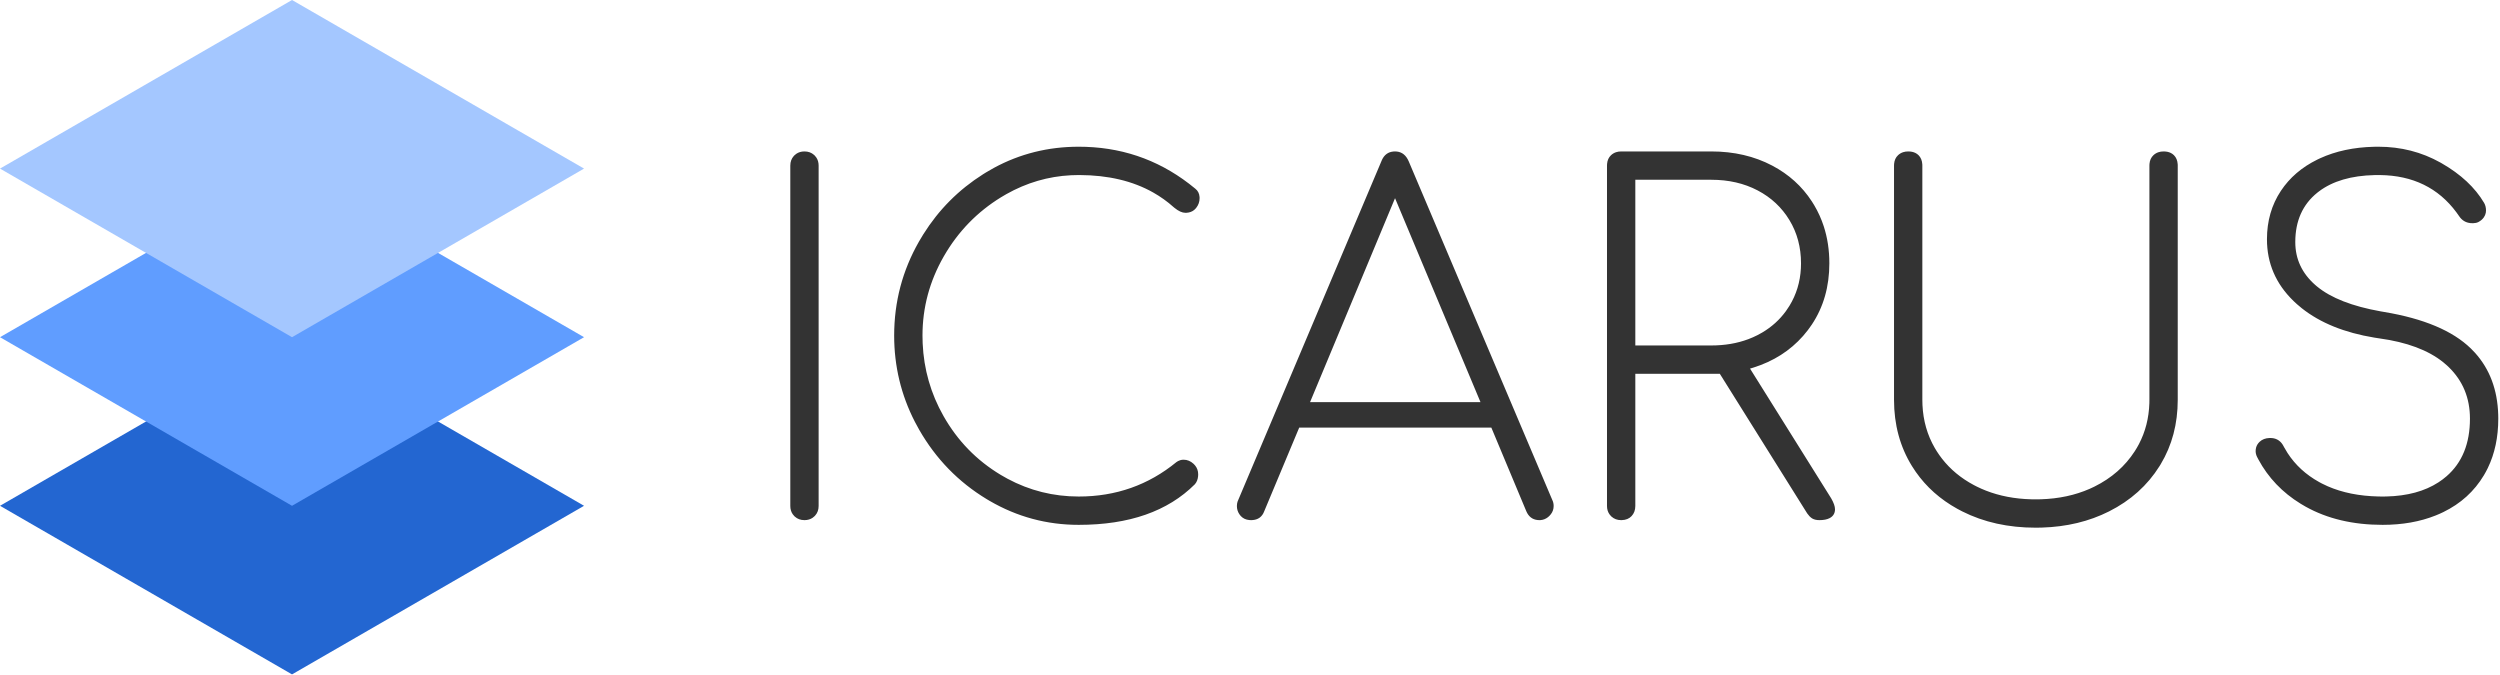
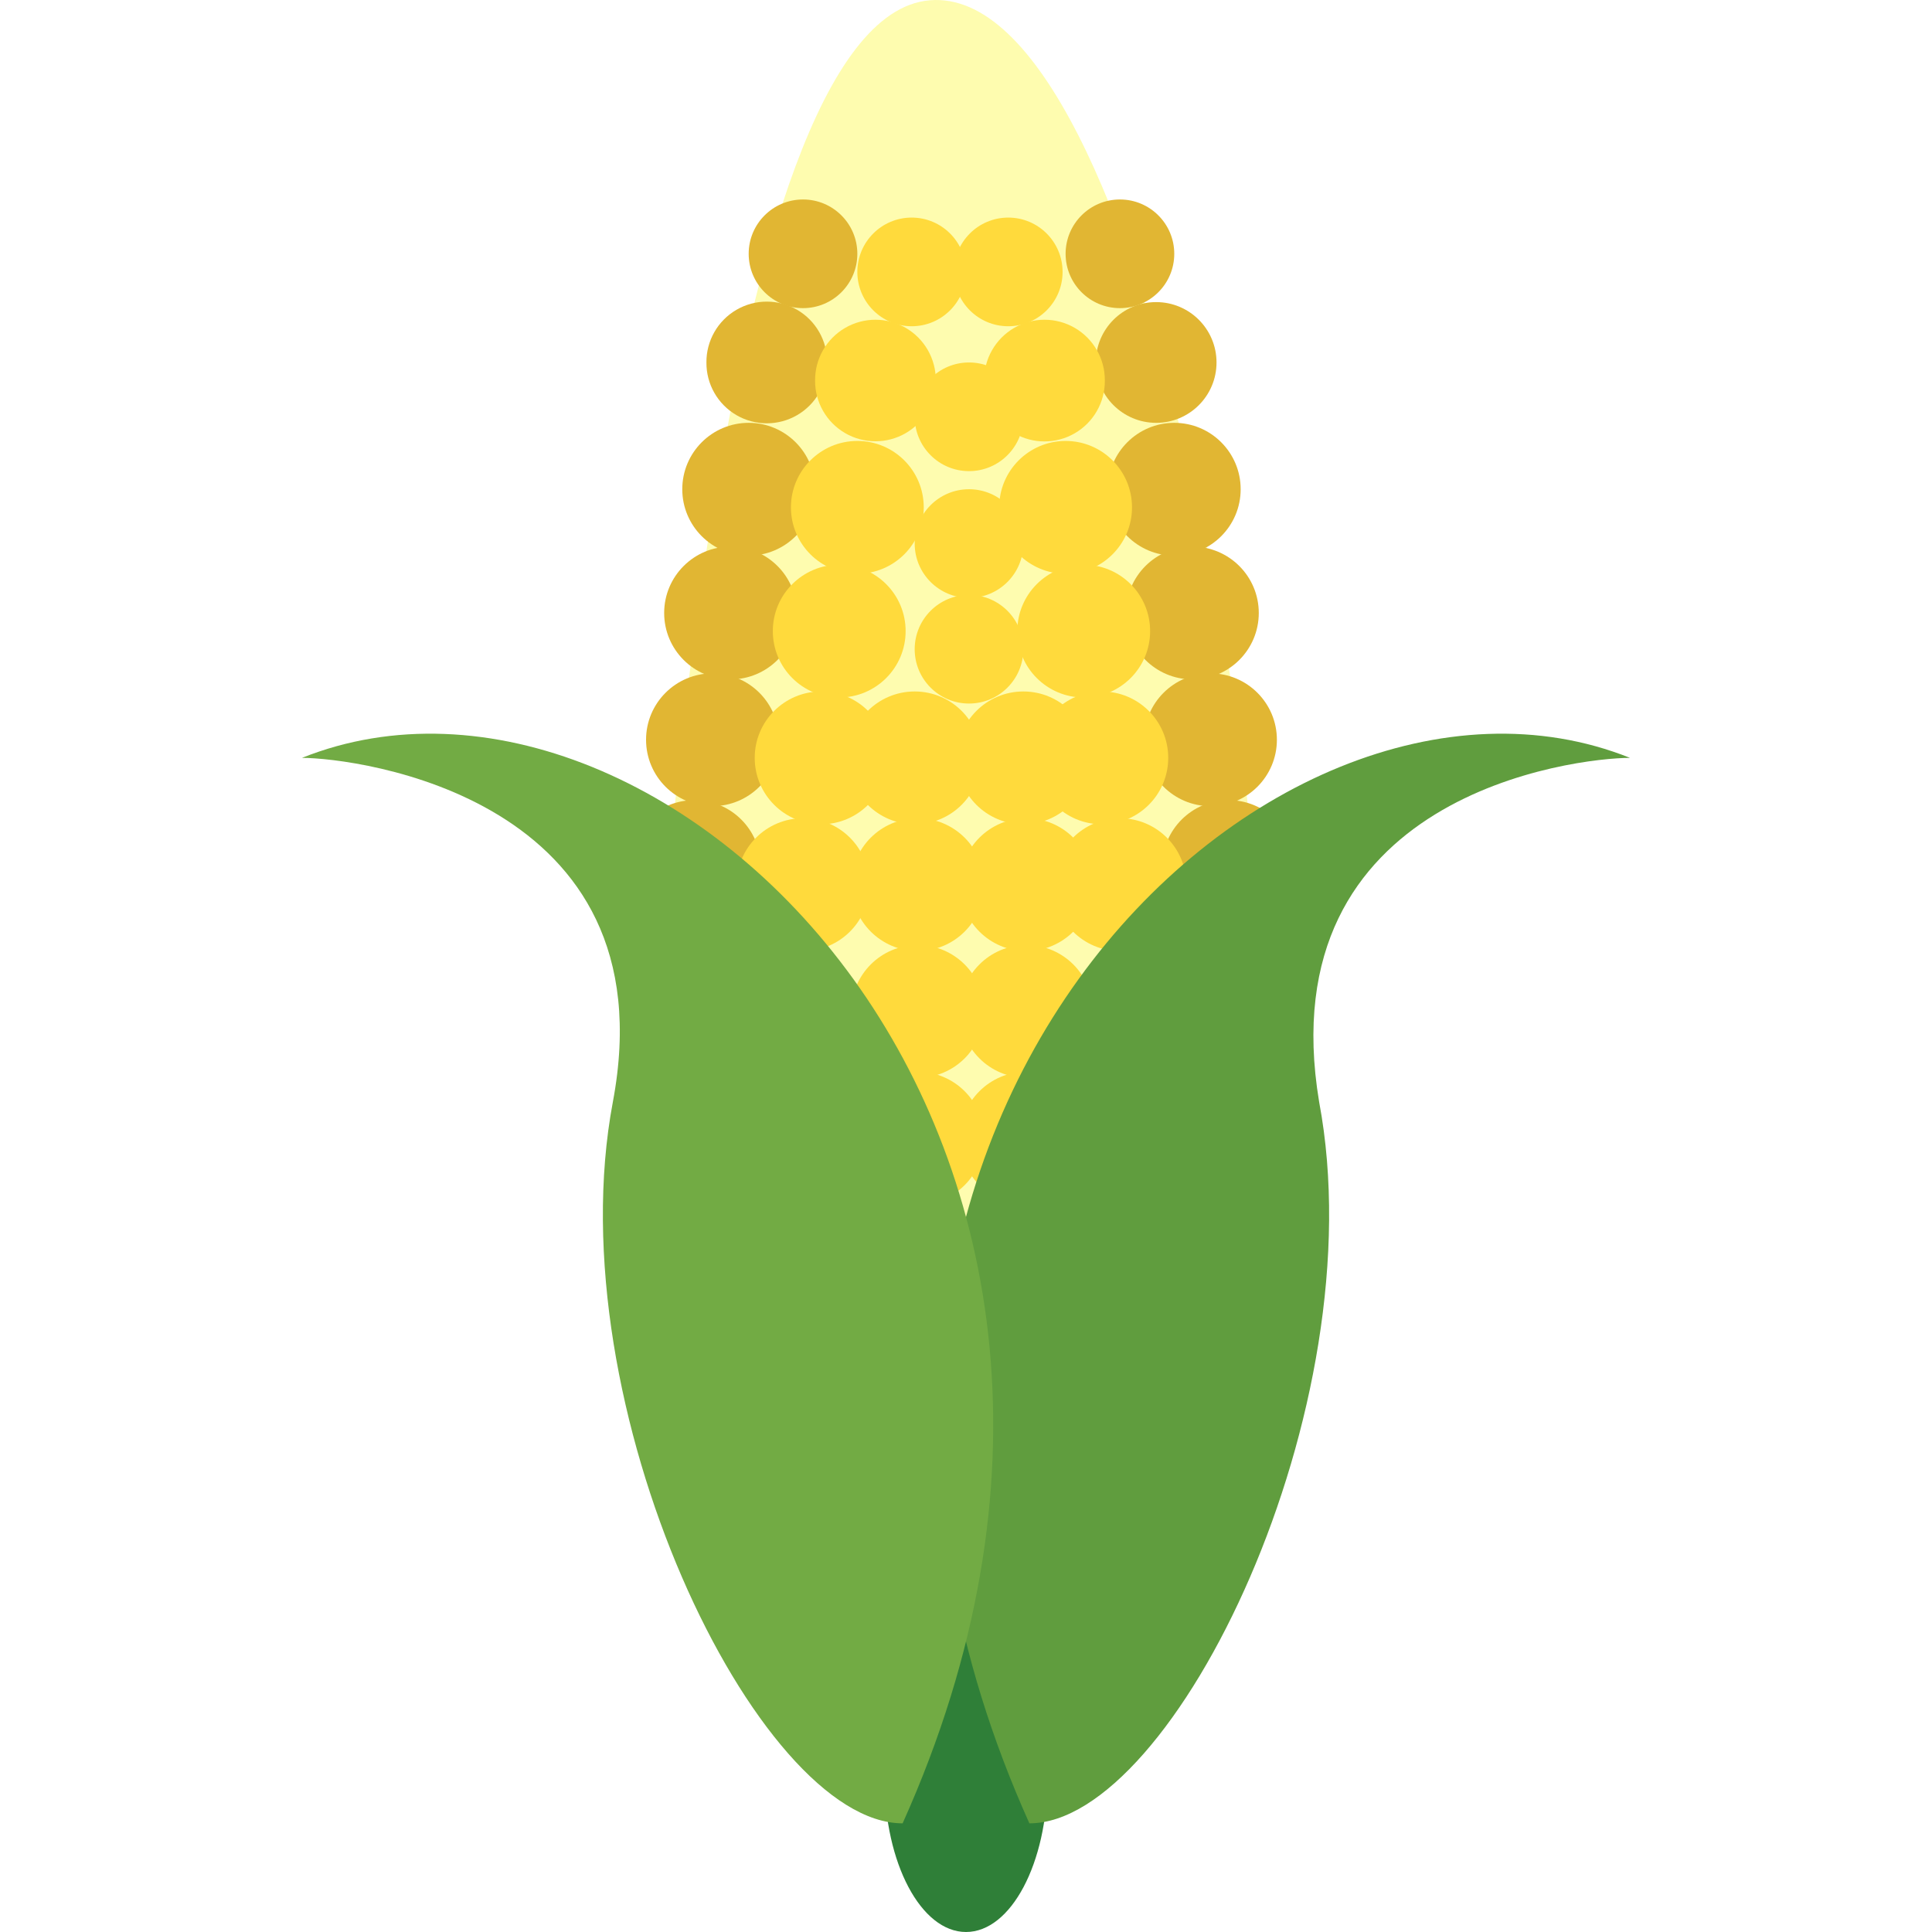
- <svg xmlns="http://www.w3.org/2000/svg" version="1.1" width="949" height="256" viewbox="0 0 949 256">
-   <path fill="#2366d1" d="M110.851 128L221.703 192L110.851 256L0 192Z" />
-   <path fill="#609dff" d="M110.851 64L221.703 128L110.851 192L0 128Z" />
-   <path fill="#a4c7ff" d="M110.851 0L221.703 64L110.851 128L0 64Z" />
-   <g transform="translate(300, 55.695), scale(0.7)" fill="#333">
-     <path d="M 613.888 10.24 L 613.888 137.216 A 60.705 60.705 0 0 0 613.954 140.055 Q 614.553 152.847 620.602 163.316 A 50.135 50.135 0 0 0 621.696 165.12 A 51.598 51.598 0 0 0 624.562 169.185 Q 631.357 177.897 641.762 183.449 A 63.11 63.11 0 0 0 643.456 184.32 A 61.649 61.649 0 0 0 648.369 186.492 Q 659.467 190.833 672.846 191.198 A 90.809 90.809 0 0 0 675.328 191.232 A 90.563 90.563 0 0 0 678.104 191.19 Q 692.78 190.74 704.7 185.489 A 61.259 61.259 0 0 0 707.2 184.32 Q 721.152 177.408 729.088 165.12 A 49.502 49.502 0 0 0 731.322 161.299 Q 736.63 151.203 736.997 139.036 A 60.335 60.335 0 0 0 737.024 137.216 L 737.024 10.24 A 10.857 10.857 0 0 1 737.062 9.315 Q 737.313 6.384 739.2 4.608 A 7.256 7.256 0 0 1 741.925 2.981 Q 743.196 2.56 744.704 2.56 Q 746.956 2.56 748.602 3.369 A 6.472 6.472 0 0 1 750.336 4.608 Q 752.167 6.439 752.361 9.499 A 11.729 11.729 0 0 1 752.384 10.24 L 752.384 137.216 Q 752.384 156.807 743.135 172.194 A 64.077 64.077 0 0 1 742.528 173.184 Q 732.672 188.928 715.136 197.76 Q 698.912 205.931 678.635 206.543 A 109.71 109.71 0 0 1 675.328 206.592 Q 653.056 206.592 635.52 197.76 A 77.835 77.835 0 0 1 632.828 196.338 Q 618.963 188.661 610.337 176.346 A 65.778 65.778 0 0 1 608.256 173.184 Q 598.528 157.44 598.528 137.216 L 598.528 10.24 A 10.857 10.857 0 0 1 598.566 9.315 Q 598.817 6.384 600.704 4.608 A 7.256 7.256 0 0 1 603.429 2.981 Q 604.7 2.56 606.208 2.56 Q 608.46 2.56 610.106 3.369 A 6.472 6.472 0 0 1 611.84 4.608 Q 613.671 6.439 613.865 9.499 A 11.729 11.729 0 0 1 613.888 10.24 Z M 895.488 8.96 A 69.507 69.507 0 0 0 894.88 8.615 Q 879.509 0 861.184 0 A 100.005 100.005 0 0 0 858.79 0.028 Q 842.342 0.422 829.568 6.272 A 61.75 61.75 0 0 0 828.078 6.979 Q 815.456 13.172 808.32 23.936 Q 800.768 35.328 800.768 50.176 Q 800.768 69.697 815.175 83.659 A 59.222 59.222 0 0 0 817.024 85.376 A 60.63 60.63 0 0 0 819.68 87.606 Q 834.727 99.526 859.059 103.529 A 133.91 133.91 0 0 0 861.696 103.936 Q 884.116 107.004 896.419 116.925 A 41.61 41.61 0 0 1 898.432 118.656 A 43.592 43.592 0 0 1 899.28 119.455 Q 910.848 130.653 910.848 147.456 Q 910.848 167.68 898.176 178.688 A 39.281 39.281 0 0 1 893.72 182.034 Q 882.522 189.266 865.531 189.672 A 85.481 85.481 0 0 1 863.488 189.696 A 102.18 102.18 0 0 1 861.3 189.673 Q 845.567 189.336 833.654 184.112 A 55.097 55.097 0 0 1 830.592 182.656 A 56.619 56.619 0 0 1 829.066 181.842 Q 818.274 175.871 811.94 166.114 A 47.528 47.528 0 0 1 809.984 162.816 A 12.115 12.115 0 0 0 809.808 162.46 Q 807.734 158.428 803.571 158.002 A 9.942 9.942 0 0 0 802.56 157.952 A 12.194 12.194 0 0 0 802.217 157.957 Q 798.871 158.051 796.8 160 A 7.449 7.449 0 0 0 796.119 160.731 Q 794.934 162.191 794.688 164.094 A 8.003 8.003 0 0 0 794.624 165.12 A 6.218 6.218 0 0 0 794.708 166.137 Q 794.803 166.708 795.004 167.28 A 7.895 7.895 0 0 0 795.392 168.192 A 65.044 65.044 0 0 0 796.099 169.546 Q 804.091 184.419 819.055 193.615 A 74.4 74.4 0 0 0 821.76 195.2 Q 839.424 205.056 863.488 205.056 Q 879.548 205.056 892.299 199.951 A 62.036 62.036 0 0 0 896.384 198.144 Q 910.592 191.232 918.4 178.176 A 51.186 51.186 0 0 0 920.533 174.225 Q 926.208 162.515 926.208 147.456 A 72.811 72.811 0 0 0 926.178 145.354 Q 925.592 125.061 913.589 111.755 A 49.8 49.8 0 0 0 911.36 109.44 Q 896.512 94.976 864.256 89.6 A 157.882 157.882 0 0 1 862.446 89.288 Q 839.242 85.142 827.904 75.776 A 41.218 41.218 0 0 1 826.977 74.987 Q 816.128 65.472 816.128 51.712 A 49.293 49.293 0 0 1 816.128 51.578 Q 816.175 34.522 828.032 24.96 A 35.234 35.234 0 0 1 828.891 24.289 Q 840.118 15.794 859.213 15.381 A 91.194 91.194 0 0 1 861.184 15.36 A 73.044 73.044 0 0 1 862.037 15.365 Q 888.747 15.677 903.514 35.593 A 59.37 59.37 0 0 1 904.96 37.632 Q 907.22 41.022 911.076 41.419 A 10.261 10.261 0 0 0 912.128 41.472 A 14.543 14.543 0 0 0 912.743 41.459 Q 914.336 41.392 915.2 40.96 A 10.655 10.655 0 0 0 915.336 40.891 Q 916.348 40.366 917.135 39.681 A 7.607 7.607 0 0 0 918.4 38.272 Q 919.197 37.122 919.442 35.787 A 6.761 6.761 0 0 0 919.552 34.56 Q 919.552 32.256 918.528 30.464 Q 911.104 17.92 895.488 8.96 Z M 160.311 0.068 A 110.648 110.648 0 0 0 156.416 0 Q 131.565 0 110.402 11.483 A 99.343 99.343 0 0 0 106.112 13.952 A 109.009 109.009 0 0 0 104.543 14.926 Q 84.677 27.489 72.14 47.479 A 111.393 111.393 0 0 0 69.76 51.456 Q 56.32 75.008 56.32 102.4 Q 56.32 127.331 67.56 149.187 A 107.592 107.592 0 0 0 69.888 153.472 Q 83.456 177.152 106.496 191.104 A 103.444 103.444 0 0 0 108.082 192.045 Q 130.459 205.056 156.416 205.056 Q 197.376 205.056 219.392 183.04 Q 220.918 181.296 221.145 178.624 A 11.364 11.364 0 0 0 221.184 177.664 Q 221.184 174.906 219.514 172.852 A 8.614 8.614 0 0 0 218.752 172.032 A 10.501 10.501 0 0 0 218.638 171.925 Q 216.248 169.728 213.248 169.728 A 6.244 6.244 0 0 0 211.549 169.961 Q 210.906 170.141 210.291 170.463 A 7.508 7.508 0 0 0 209.408 171.008 Q 186.624 189.696 156.416 189.696 Q 135.765 189.696 117.743 180.022 A 87.237 87.237 0 0 1 114.048 177.92 Q 94.464 166.144 83.072 146.048 Q 72.704 127.758 71.772 106.604 A 95.549 95.549 0 0 1 71.68 102.4 Q 71.68 79.616 83.2 59.52 A 97.348 97.348 0 0 1 83.35 59.26 Q 94.847 39.346 114.304 27.392 A 88.056 88.056 0 0 1 117.155 25.713 Q 133.663 16.406 152.218 15.466 A 82.911 82.911 0 0 1 156.416 15.36 A 117.212 117.212 0 0 1 156.817 15.361 Q 180.184 15.441 196.829 24.848 A 63.01 63.01 0 0 1 207.872 32.768 A 23.034 23.034 0 0 0 208.339 33.158 Q 211.641 35.84 214.272 35.84 A 9.974 9.974 0 0 0 214.911 35.82 Q 217.343 35.664 219.009 34.296 A 6.873 6.873 0 0 0 219.904 33.408 A 9.994 9.994 0 0 0 220.133 33.126 Q 221.952 30.799 221.952 27.904 A 8.988 8.988 0 0 0 221.929 27.259 Q 221.724 24.398 219.648 22.784 A 110.881 110.881 0 0 0 219.543 22.697 Q 193.686 1.244 160.311 0.068 Z M 551.168 198.4 L 504.064 123.136 L 499.456 123.136 L 458.24 123.136 L 458.24 194.816 Q 458.24 198.144 456.192 200.32 Q 454.232 202.403 450.865 202.492 A 11.487 11.487 0 0 1 450.56 202.496 Q 447.452 202.496 445.349 200.598 A 7.871 7.871 0 0 1 445.056 200.32 A 7.525 7.525 0 0 1 444.182 199.275 Q 442.889 197.403 442.88 194.85 A 10.179 10.179 0 0 1 442.88 194.816 L 442.88 10.24 A 10.857 10.857 0 0 1 442.918 9.315 Q 443.169 6.384 445.056 4.608 A 7.256 7.256 0 0 1 447.781 2.981 Q 449.052 2.56 450.56 2.56 L 499.456 2.56 Q 517.888 2.56 532.48 10.24 Q 545.954 17.332 553.971 29.662 A 58.968 58.968 0 0 1 555.264 31.744 A 56.737 56.737 0 0 1 560.414 43.13 Q 563.456 52.468 563.456 63.232 Q 563.456 82.2 553.946 96.465 A 56.692 56.692 0 0 1 551.808 99.456 A 58.849 58.849 0 0 1 549.212 102.618 Q 538.621 114.637 522.253 119.779 A 72.195 72.195 0 0 1 520.448 120.32 L 564.48 190.72 Q 566.528 194.304 566.528 196.608 A 6.599 6.599 0 0 1 566.478 197.436 Q 566.253 199.208 565.035 200.395 A 5.625 5.625 0 0 1 564.352 200.96 A 6.473 6.473 0 0 1 563.547 201.443 Q 561.472 202.496 558.08 202.496 Q 555.751 202.496 554.27 201.649 A 4.911 4.911 0 0 1 553.984 201.472 Q 552.654 200.585 551.515 198.93 A 14.447 14.447 0 0 1 551.168 198.4 Z M 399.104 197.632 L 380.16 152.32 L 275.968 152.32 L 257.024 197.632 Q 255.324 202.248 250.396 202.483 A 11.297 11.297 0 0 1 249.856 202.496 A 10.258 10.258 0 0 1 248.931 202.455 Q 246.143 202.203 244.4 200.383 A 6.997 6.997 0 0 1 244.224 200.192 A 8.678 8.678 0 0 1 243.477 199.224 Q 242.176 197.264 242.176 194.816 A 7.805 7.805 0 0 1 242.282 193.521 A 7.181 7.181 0 0 1 242.944 191.488 L 320.512 7.936 A 12.196 12.196 0 0 1 320.852 7.129 Q 322.805 2.936 327.14 2.591 A 10.038 10.038 0 0 1 327.936 2.56 A 9.004 9.004 0 0 1 328.947 2.615 Q 333.29 3.106 335.36 7.936 L 413.184 191.488 Q 413.952 193.024 413.952 194.816 A 7.64 7.64 0 0 1 413.846 196.101 Q 413.457 198.383 411.648 200.192 A 9.044 9.044 0 0 1 410.871 200.886 Q 409.083 202.303 406.879 202.473 A 7.908 7.908 0 0 1 406.272 202.496 A 9.93 9.93 0 0 1 405.339 202.453 Q 400.96 202.04 399.104 197.632 Z M 15.36 10.24 L 15.36 194.816 Q 15.36 197.924 13.462 200.027 A 7.871 7.871 0 0 1 13.184 200.32 A 7.525 7.525 0 0 1 12.139 201.194 Q 10.267 202.487 7.714 202.496 A 10.179 10.179 0 0 1 7.68 202.496 Q 4.572 202.496 2.469 200.598 A 7.871 7.871 0 0 1 2.176 200.32 A 7.525 7.525 0 0 1 1.302 199.275 Q 0.009 197.403 0 194.85 A 10.179 10.179 0 0 1 0 194.816 L 0 10.24 Q 0 7.132 1.898 5.029 A 7.871 7.871 0 0 1 2.176 4.736 A 7.525 7.525 0 0 1 3.221 3.862 Q 5.093 2.569 7.646 2.56 A 10.179 10.179 0 0 1 7.68 2.56 Q 10.788 2.56 12.891 4.458 A 7.871 7.871 0 0 1 13.184 4.736 A 7.525 7.525 0 0 1 14.058 5.781 Q 15.351 7.653 15.36 10.206 A 10.179 10.179 0 0 1 15.36 10.24 Z M 281.856 138.496 L 374.272 138.496 L 327.936 27.904 L 281.856 138.496 Z M 458.24 107.776 L 499.456 107.776 Q 510.418 107.776 519.519 104.362 A 48.175 48.175 0 0 0 524.544 102.144 A 47.471 47.471 0 0 0 527.059 100.761 Q 534.75 96.219 539.878 89.183 A 43.678 43.678 0 0 0 541.824 86.272 Q 547.436 77.109 548.027 65.896 A 50.673 50.673 0 0 0 548.096 63.232 Q 548.096 50.176 541.824 39.808 Q 535.552 29.44 524.544 23.68 Q 513.536 17.92 499.456 17.92 L 458.24 17.92 L 458.24 107.776 Z" vector-effect="non-scaling-stroke" />
-   </g>
+ <svg xmlns="http://www.w3.org/2000/svg" t="1651811734410" class="icon" viewBox="0 0 1024 1024" version="1.1" p-id="17146" width="200" height="200">
+   <defs>
+     <style type="text/css">@font-face { font-family: feedback-iconfont; src: url("//at.alicdn.com/t/font_1031158_u69w8yhxdu.woff2?t=1630033759944") format("woff2"), url("//at.alicdn.com/t/font_1031158_u69w8yhxdu.woff?t=1630033759944") format("woff"), url("//at.alicdn.com/t/font_1031158_u69w8yhxdu.ttf?t=1630033759944") format("truetype"); }
+ </style>
+   </defs>
+   <path d="M348.823 536.068S377.619 9.74 492.803 0.142 686.376 468.877 665.579 593.66l-95.987 211.17H454.408L348.823 536.068z" fill="#FEFCAF" p-id="17147" />
+   <path d="M396.816 134.524a28.796 28.796 0 1 0 57.592 0 28.796 28.796 0 1 0-57.592 0z" fill="#E1B633" p-id="17148" />
+   <path d="M374.42 192.116a31.996 31.996 0 1 0 63.99 0 31.996 31.996 0 1 0-63.99 0z" fill="#E1B633" p-id="17149" />
+   <path d="M361.62 259.306a35.195 35.195 0 1 0 70.391 0 35.195 35.195 0 1 0-70.39 0z" fill="#E1B633" p-id="17150" />
+   <path d="M352.022 324.897a35.195 35.195 0 1 0 70.39 0 35.195 35.195 0 1 0-70.39 0z" fill="#E1B633" p-id="17151" />
+   <path d="M342.424 392.088a35.195 35.195 0 1 0 70.39 0 35.195 35.195 0 1 0-70.39 0z" fill="#E1B633" p-id="17152" />
+   <path d="M332.825 459.279a35.195 35.195 0 1 0 70.39 0 35.195 35.195 0 1 0-70.39 0z" fill="#E1B633" p-id="17153" />
+   <path d="M454.408 144.122a28.796 28.796 0 1 0 57.592 0 28.796 28.796 0 1 0-57.592 0z" fill="#FFDA3C" p-id="17154" />
+   <path d="M432.011 201.714a31.996 31.996 0 1 0 63.991 0 31.996 31.996 0 1 0-63.99 0z" fill="#FFDA3C" p-id="17155" />
+   <path d="M419.213 268.905a35.195 35.195 0 1 0 70.39 0 35.195 35.195 0 1 0-70.39 0z" fill="#FFDA3C" p-id="17156" />
+   <path d="M409.614 334.496a35.195 35.195 0 1 0 70.39 0 35.195 35.195 0 1 0-70.39 0z" fill="#FFDA3C" p-id="17157" />
+   <path d="M400.016 401.687a35.195 35.195 0 1 0 70.39 0 35.195 35.195 0 1 0-70.39 0z" fill="#FFDA3C" p-id="17158" />
+   <path d="M390.417 468.877a35.195 35.195 0 1 0 70.39 0 35.195 35.195 0 1 0-70.39 0z" fill="#FFDA3C" p-id="17159" />
+   <path d="M564.793 134.524a28.796 28.796 0 1 0 57.592 0 28.796 28.796 0 1 0-57.592 0z" fill="#E1B633" p-id="17160" />
+   <path d="M580.79 192.116a31.996 31.996 0 1 0 63.992 0 31.996 31.996 0 1 0-63.992 0z" fill="#E1B633" p-id="17161" />
+   <path d="M587.19 259.306a35.195 35.195 0 1 0 70.39 0 35.195 35.195 0 1 0-70.39 0z" fill="#E1B633" p-id="17162" />
+   <path d="M596.788 324.897a35.195 35.195 0 1 0 70.39 0 35.195 35.195 0 1 0-70.39 0z" fill="#E1B633" p-id="17163" />
+   <path d="M606.387 392.088a35.195 35.195 0 1 0 70.39 0 35.195 35.195 0 1 0-70.39 0z" fill="#E1B633" p-id="17164" />
+   <path d="M615.986 459.279a35.195 35.195 0 1 0 70.39 0 35.195 35.195 0 1 0-70.39 0z" fill="#E1B633" p-id="17165" />
+   <path d="M505.6 144.122a28.796 28.796 0 1 0 57.593 0 28.796 28.796 0 1 0-57.592 0z" fill="#FFDA3C" p-id="17166" />
+   <path d="M521.599 201.714a31.996 31.996 0 1 0 63.99 0 31.996 31.996 0 1 0-63.99 0z" fill="#FFDA3C" p-id="17167" />
+   <path d="M529.598 268.905a35.195 35.195 0 1 0 70.39 0 35.195 35.195 0 1 0-70.39 0z" fill="#FFDA3C" p-id="17168" />
+   <path d="M539.196 334.496a35.195 35.195 0 1 0 70.39 0 35.195 35.195 0 1 0-70.39 0z" fill="#FFDA3C" p-id="17169" />
+   <path d="M548.795 401.687a35.195 35.195 0 1 0 70.39 0 35.195 35.195 0 1 0-70.39 0z" fill="#FFDA3C" p-id="17170" />
+   <path d="M558.394 468.877a35.195 35.195 0 1 0 70.39 0 35.195 35.195 0 1 0-70.39 0zM451.208 468.877a35.195 35.195 0 1 0 70.39 0 35.195 35.195 0 1 0-70.39 0z" fill="#FFDA3C" p-id="17171" />
+   <path d="M508.8 468.877a35.195 35.195 0 1 0 70.39 0 35.195 35.195 0 1 0-70.39 0zM449.609 401.687a35.195 35.195 0 1 0 70.39 0 35.195 35.195 0 1 0-70.39 0z" fill="#FFDA3C" p-id="17172" />
+   <path d="M507.2 401.687a35.195 35.195 0 1 0 70.39 0 35.195 35.195 0 1 0-70.39 0zM451.208 536.068a35.195 35.195 0 1 0 70.39 0 35.195 35.195 0 1 0-70.39 0z" fill="#FFDA3C" p-id="17173" />
+   <path d="M508.8 536.068a35.195 35.195 0 1 0 70.39 0 35.195 35.195 0 1 0-70.39 0zM451.208 603.259a35.195 35.195 0 1 0 70.39 0 35.195 35.195 0 1 0-70.39 0z" fill="#FFDA3C" p-id="17174" />
+   <path d="M508.8 603.259a35.195 35.195 0 1 0 70.39 0 35.195 35.195 0 1 0-70.39 0zM484.804 288.102a28.796 28.796 0 1 0 57.592 0 28.796 28.796 0 1 0-57.592 0z" fill="#FFDA3C" p-id="17175" />
+   <path d="M484.804 344.095a28.796 28.796 0 1 0 57.592 0 28.796 28.796 0 1 0-57.592 0zM484.804 220.912a28.796 28.796 0 1 0 57.592 0 28.796 28.796 0 1 0-57.592 0z" fill="#FFDA3C" p-id="17176" />
+   <path d="M468.806 942.411a81.589 43.194 90 1 0 86.388 0 81.589 43.194 90 1 0-86.388 0z" fill="#2F7F38" p-id="17177" />
+   <path d="M863.951 401.687c-191.973-76.79-481.533 201.572-318.356 564.721 76.79 0 183.975-220.77 153.579-382.347-27.196-163.177 135.981-182.374 164.777-182.374z" fill="#609D3E" p-id="17178" />
+   <path d="M160.049 401.687c191.973-76.79 481.533 201.572 318.356 564.721-76.79 0-183.975-220.77-153.579-382.347S188.845 401.687 160.049 401.687z" fill="#72AB44" p-id="17179" />
</svg>
